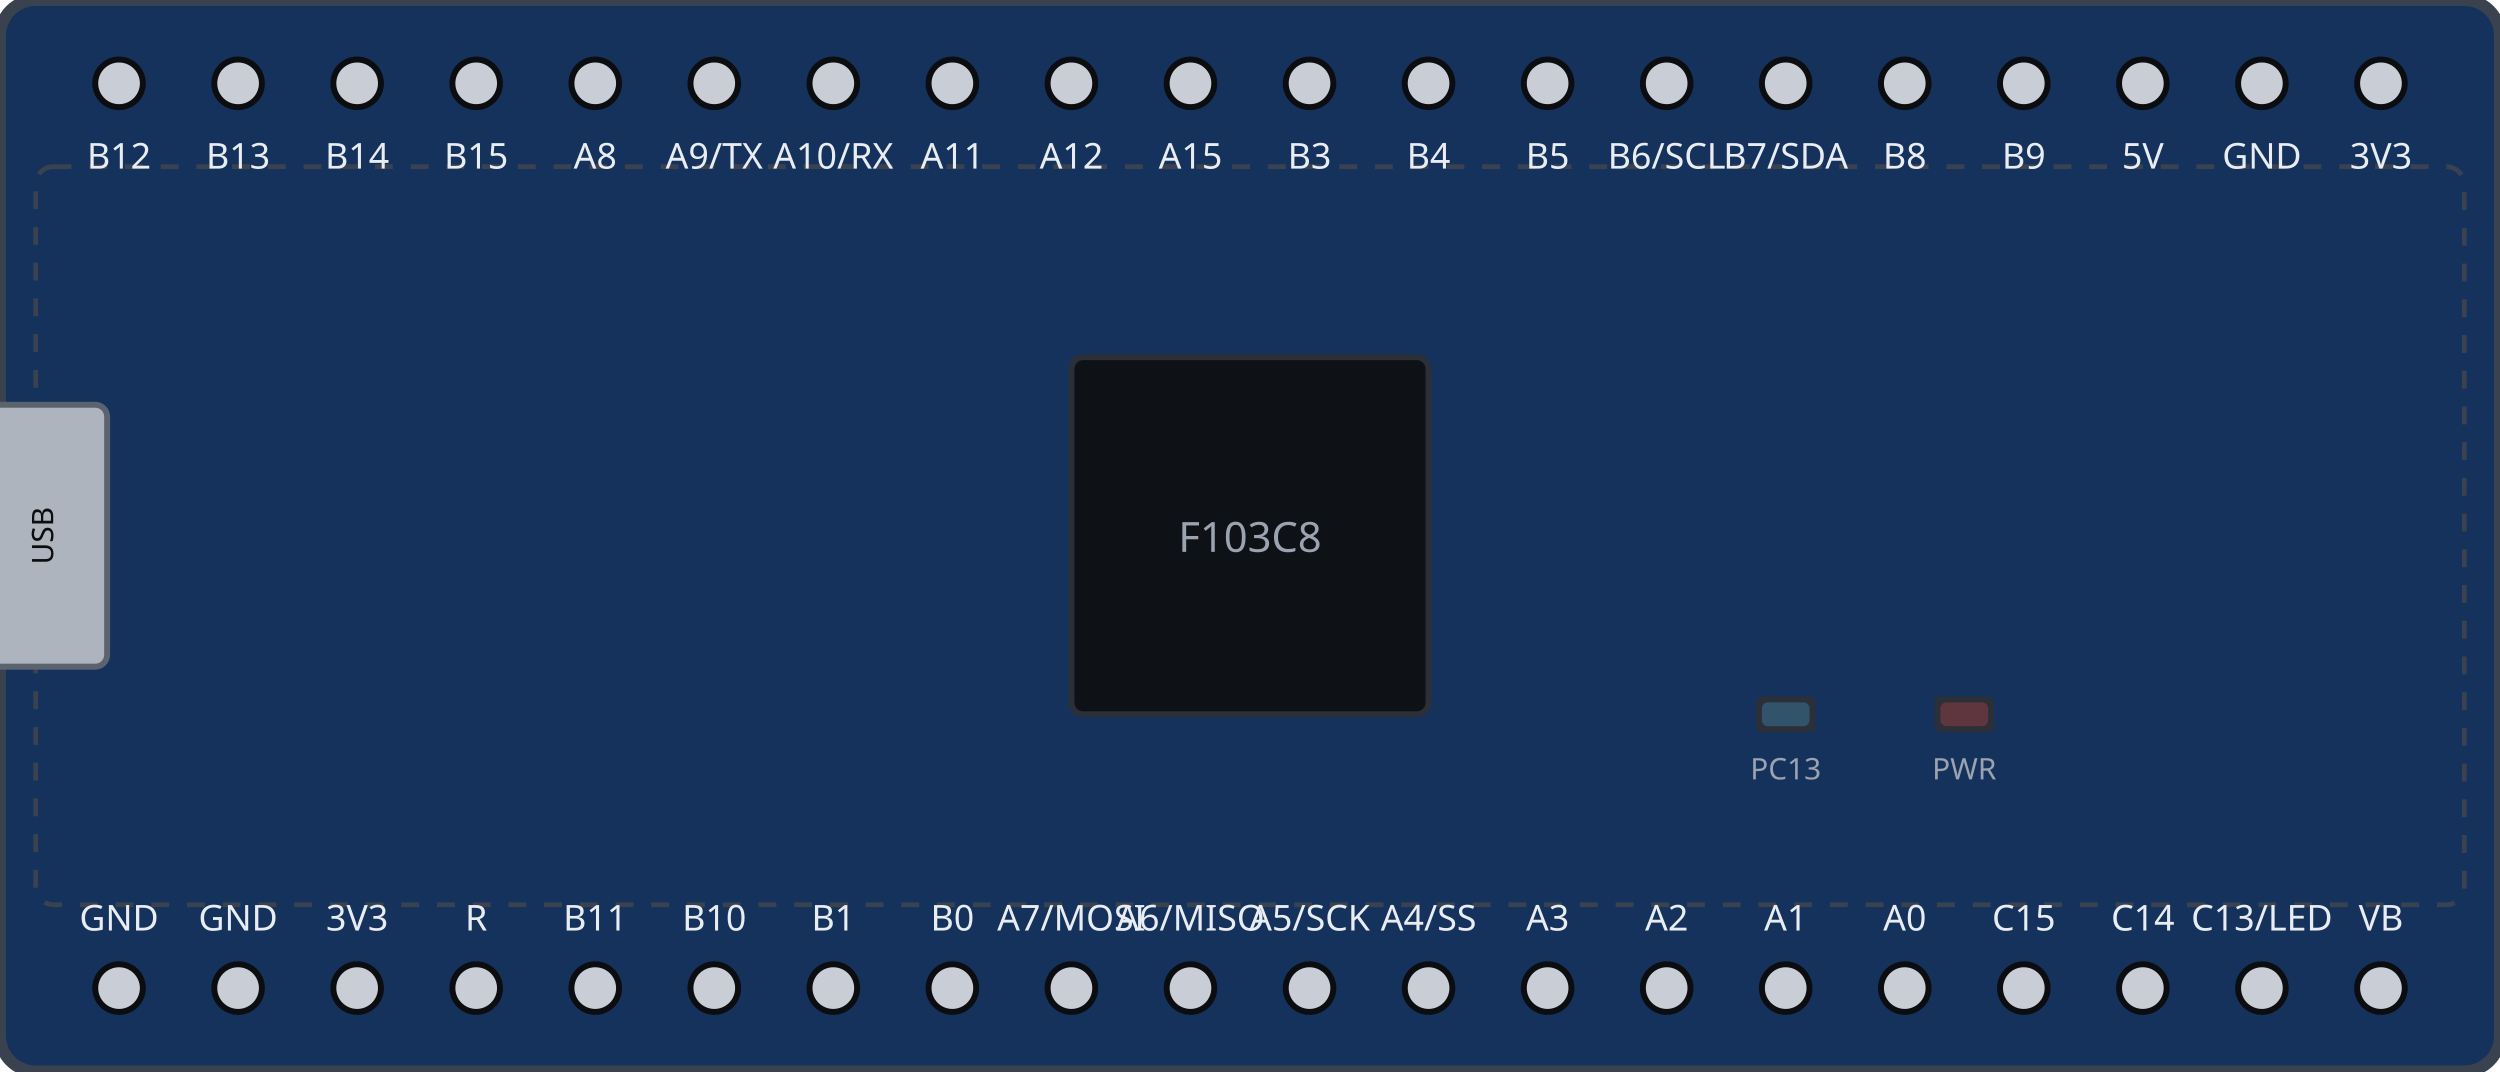
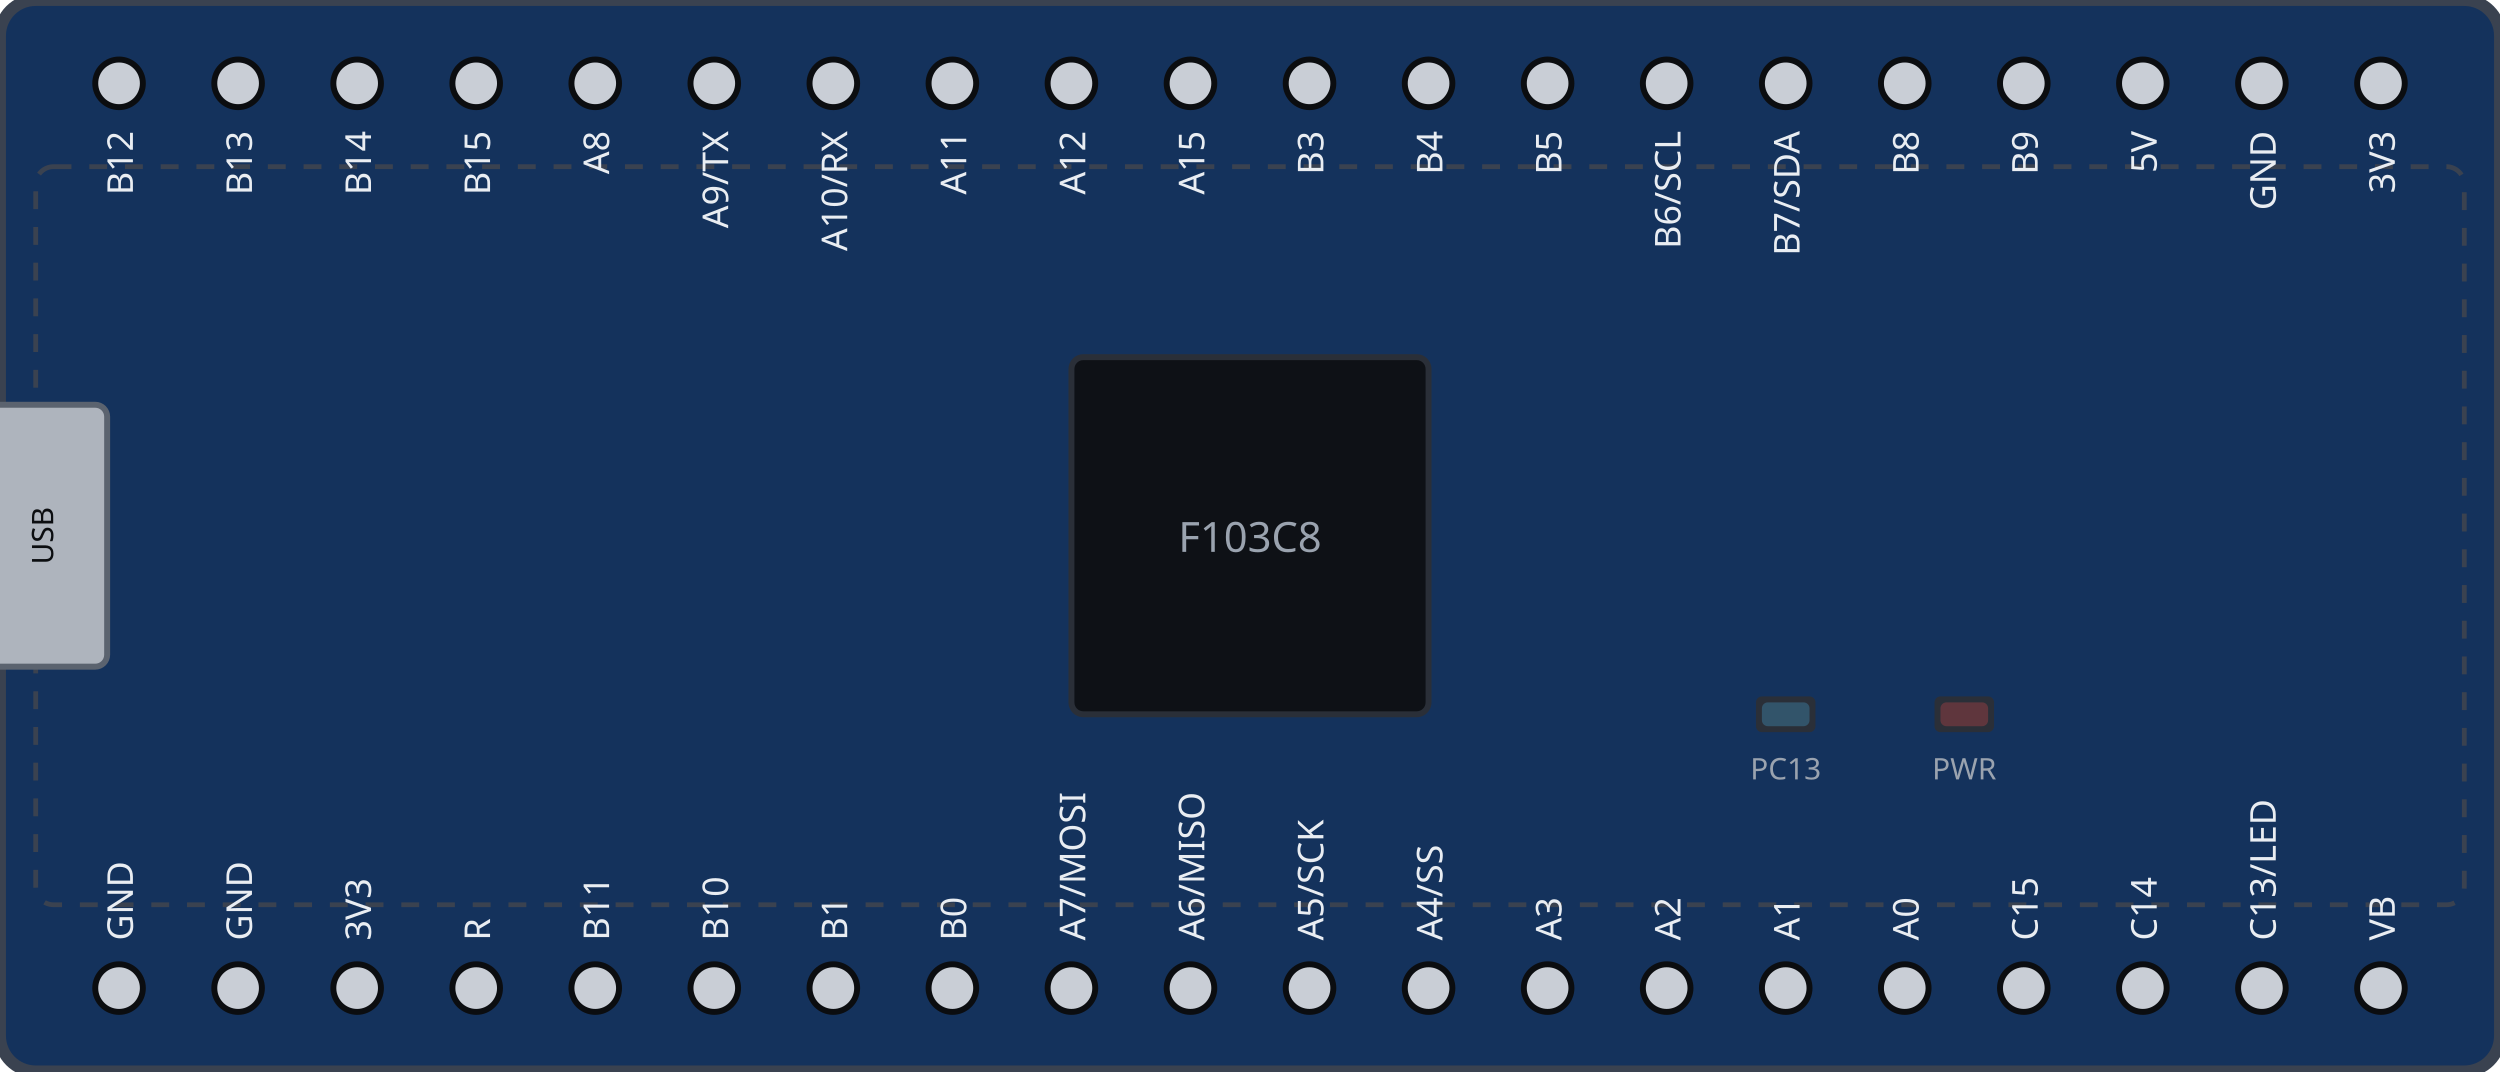
<svg xmlns="http://www.w3.org/2000/svg" viewBox="0 0 420 180" width="420" height="180">
  <defs>
    <filter id="stm32-bluepill-glow" x="-100%" y="-100%" width="300%" height="300%">
      <feGaussianBlur stdDeviation="2.5" />
    </filter>
  </defs>
  <rect x="0" y="0" width="420" height="180" rx="6" fill="#14325C" stroke="#3A4250" stroke-width="2" />
  <rect x="6" y="28" width="408" height="124" rx="3" fill="none" stroke="#3A4250" stroke-width="0.8" stroke-dasharray="3 3" />
  <rect x="-4" y="68.0" width="22" height="44" rx="2" fill="#AEB4BD" stroke="#5B636F" stroke-width="1" />
  <text x="7.0" y="90.0" font-family="IBM Plex Mono" font-size="5" fill="#0B0D10" text-anchor="middle" dominant-baseline="central" transform="rotate(-90 7.0 90.0)">USB</text>
  <rect x="180.0" y="60.0" width="60" height="60" rx="2" fill="#0E1116" stroke="#2A2F38" stroke-width="1" />
  <text x="210.0" y="90.0" font-family="IBM Plex Mono" font-size="7" fill="#9AA3AF" text-anchor="middle" dominant-baseline="central">F103C8</text>
  <rect x="295" y="117" width="10" height="6" rx="1" fill="#2A2F38" />
  <circle cx="300" cy="120" r="6" fill="#4CC2FF" opacity="0" filter="url(#stm32-bluepill-glow)" data-bind="opacity:led" />
  <rect x="296" y="118" width="8" height="4" rx="1" fill="#4CC2FF" opacity="0.25" />
  <rect x="296" y="118" width="8" height="4" rx="1" fill="#4CC2FF" opacity="0" data-bind="opacity:led" />
  <text x="300" y="129" font-family="IBM Plex Mono" font-size="5" fill="#9AA3AF" text-anchor="middle" dominant-baseline="central">PC13</text>
  <rect x="325" y="117" width="10" height="6" rx="1" fill="#2A2F38" />
  <circle cx="330" cy="120" r="6" fill="#FF4D4D" opacity="0" filter="url(#stm32-bluepill-glow)" data-bind="opacity:powered" />
  <rect x="326" y="118" width="8" height="4" rx="1" fill="#FF4D4D" opacity="0.25" />
  <rect x="326" y="118" width="8" height="4" rx="1" fill="#FF4D4D" opacity="0" data-bind="opacity:powered" />
  <text x="330" y="129" font-family="IBM Plex Mono" font-size="5" fill="#9AA3AF" text-anchor="middle" dominant-baseline="central">PWR</text>
-   <text x="20.0" y="26" font-family="IBM Plex Mono" font-size="6" fill="#E9EDF2" text-anchor="middle" dominant-baseline="central">B12</text>
-   <text x="40.0" y="26" font-family="IBM Plex Mono" font-size="6" fill="#E9EDF2" text-anchor="middle" dominant-baseline="central">B13</text>
-   <text x="60.0" y="26" font-family="IBM Plex Mono" font-size="6" fill="#E9EDF2" text-anchor="middle" dominant-baseline="central">B14</text>
-   <text x="80.0" y="26" font-family="IBM Plex Mono" font-size="6" fill="#E9EDF2" text-anchor="middle" dominant-baseline="central">B15</text>
-   <text x="100.0" y="26" font-family="IBM Plex Mono" font-size="6" fill="#E9EDF2" text-anchor="middle" dominant-baseline="central">A8</text>
-   <text x="120.0" y="26" font-family="IBM Plex Mono" font-size="6" fill="#E9EDF2" text-anchor="middle" dominant-baseline="central">A9/TX</text>
-   <text x="140.0" y="26" font-family="IBM Plex Mono" font-size="6" fill="#E9EDF2" text-anchor="middle" dominant-baseline="central">A10/RX</text>
-   <text x="160.0" y="26" font-family="IBM Plex Mono" font-size="6" fill="#E9EDF2" text-anchor="middle" dominant-baseline="central">A11</text>
-   <text x="180.0" y="26" font-family="IBM Plex Mono" font-size="6" fill="#E9EDF2" text-anchor="middle" dominant-baseline="central">A12</text>
-   <text x="200.0" y="26" font-family="IBM Plex Mono" font-size="6" fill="#E9EDF2" text-anchor="middle" dominant-baseline="central">A15</text>
-   <text x="220.0" y="26" font-family="IBM Plex Mono" font-size="6" fill="#E9EDF2" text-anchor="middle" dominant-baseline="central">B3</text>
-   <text x="240.0" y="26" font-family="IBM Plex Mono" font-size="6" fill="#E9EDF2" text-anchor="middle" dominant-baseline="central">B4</text>
-   <text x="260.0" y="26" font-family="IBM Plex Mono" font-size="6" fill="#E9EDF2" text-anchor="middle" dominant-baseline="central">B5</text>
-   <text x="280.0" y="26" font-family="IBM Plex Mono" font-size="6" fill="#E9EDF2" text-anchor="middle" dominant-baseline="central">B6/SCL</text>
-   <text x="300.0" y="26" font-family="IBM Plex Mono" font-size="6" fill="#E9EDF2" text-anchor="middle" dominant-baseline="central">B7/SDA</text>
-   <text x="320.0" y="26" font-family="IBM Plex Mono" font-size="6" fill="#E9EDF2" text-anchor="middle" dominant-baseline="central">B8</text>
-   <text x="340.0" y="26" font-family="IBM Plex Mono" font-size="6" fill="#E9EDF2" text-anchor="middle" dominant-baseline="central">B9</text>
-   <text x="360.0" y="26" font-family="IBM Plex Mono" font-size="6" fill="#E9EDF2" text-anchor="middle" dominant-baseline="central">5V</text>
-   <text x="380.0" y="26" font-family="IBM Plex Mono" font-size="6" fill="#E9EDF2" text-anchor="middle" dominant-baseline="central">GND</text>
-   <text x="400.0" y="26" font-family="IBM Plex Mono" font-size="6" fill="#E9EDF2" text-anchor="middle" dominant-baseline="central">3V3</text>
-   <text x="20.0" y="154" font-family="IBM Plex Mono" font-size="6" fill="#E9EDF2" text-anchor="middle" dominant-baseline="central">GND</text>
-   <text x="40.0" y="154" font-family="IBM Plex Mono" font-size="6" fill="#E9EDF2" text-anchor="middle" dominant-baseline="central">GND</text>
-   <text x="60.0" y="154" font-family="IBM Plex Mono" font-size="6" fill="#E9EDF2" text-anchor="middle" dominant-baseline="central">3V3</text>
-   <text x="80.0" y="154" font-family="IBM Plex Mono" font-size="6" fill="#E9EDF2" text-anchor="middle" dominant-baseline="central">R</text>
-   <text x="100.0" y="154" font-family="IBM Plex Mono" font-size="6" fill="#E9EDF2" text-anchor="middle" dominant-baseline="central">B11</text>
-   <text x="120.0" y="154" font-family="IBM Plex Mono" font-size="6" fill="#E9EDF2" text-anchor="middle" dominant-baseline="central">B10</text>
-   <text x="140.0" y="154" font-family="IBM Plex Mono" font-size="6" fill="#E9EDF2" text-anchor="middle" dominant-baseline="central">B1</text>
-   <text x="160.0" y="154" font-family="IBM Plex Mono" font-size="6" fill="#E9EDF2" text-anchor="middle" dominant-baseline="central">B0</text>
-   <text x="180.0" y="154" font-family="IBM Plex Mono" font-size="6" fill="#E9EDF2" text-anchor="middle" dominant-baseline="central">A7/MOSI</text>
-   <text x="200.0" y="154" font-family="IBM Plex Mono" font-size="6" fill="#E9EDF2" text-anchor="middle" dominant-baseline="central">A6/MISO</text>
-   <text x="220.0" y="154" font-family="IBM Plex Mono" font-size="6" fill="#E9EDF2" text-anchor="middle" dominant-baseline="central">A5/SCK</text>
-   <text x="240.0" y="154" font-family="IBM Plex Mono" font-size="6" fill="#E9EDF2" text-anchor="middle" dominant-baseline="central">A4/SS</text>
-   <text x="260.0" y="154" font-family="IBM Plex Mono" font-size="6" fill="#E9EDF2" text-anchor="middle" dominant-baseline="central">A3</text>
-   <text x="280.0" y="154" font-family="IBM Plex Mono" font-size="6" fill="#E9EDF2" text-anchor="middle" dominant-baseline="central">A2</text>
-   <text x="300.0" y="154" font-family="IBM Plex Mono" font-size="6" fill="#E9EDF2" text-anchor="middle" dominant-baseline="central">A1</text>
-   <text x="320.0" y="154" font-family="IBM Plex Mono" font-size="6" fill="#E9EDF2" text-anchor="middle" dominant-baseline="central">A0</text>
-   <text x="340.0" y="154" font-family="IBM Plex Mono" font-size="6" fill="#E9EDF2" text-anchor="middle" dominant-baseline="central">C15</text>
-   <text x="360.0" y="154" font-family="IBM Plex Mono" font-size="6" fill="#E9EDF2" text-anchor="middle" dominant-baseline="central">C14</text>
-   <text x="380.0" y="154" font-family="IBM Plex Mono" font-size="6" fill="#E9EDF2" text-anchor="middle" dominant-baseline="central">C13/LED</text>
-   <text x="400.0" y="154" font-family="IBM Plex Mono" font-size="6" fill="#E9EDF2" text-anchor="middle" dominant-baseline="central">VB</text>
+   <text x="20" y="22" font-family="IBM Plex Mono" font-size="6" fill="#E9EDF2" text-anchor="end" dominant-baseline="central" transform="rotate(-90 20 22)">B12</text>
+   <text x="40" y="22" font-family="IBM Plex Mono" font-size="6" fill="#E9EDF2" text-anchor="end" dominant-baseline="central" transform="rotate(-90 40 22)">B13</text>
+   <text x="60" y="22" font-family="IBM Plex Mono" font-size="6" fill="#E9EDF2" text-anchor="end" dominant-baseline="central" transform="rotate(-90 60 22)">B14</text>
+   <text x="80" y="22" font-family="IBM Plex Mono" font-size="6" fill="#E9EDF2" text-anchor="end" dominant-baseline="central" transform="rotate(-90 80 22)">B15</text>
+   <text x="100" y="22" font-family="IBM Plex Mono" font-size="6" fill="#E9EDF2" text-anchor="end" dominant-baseline="central" transform="rotate(-90 100 22)">A8</text>
+   <text x="120" y="22" font-family="IBM Plex Mono" font-size="6" fill="#E9EDF2" text-anchor="end" dominant-baseline="central" transform="rotate(-90 120 22)">A9/TX</text>
+   <text x="140" y="22" font-family="IBM Plex Mono" font-size="6" fill="#E9EDF2" text-anchor="end" dominant-baseline="central" transform="rotate(-90 140 22)">A10/RX</text>
+   <text x="160" y="22" font-family="IBM Plex Mono" font-size="6" fill="#E9EDF2" text-anchor="end" dominant-baseline="central" transform="rotate(-90 160 22)">A11</text>
+   <text x="180" y="22" font-family="IBM Plex Mono" font-size="6" fill="#E9EDF2" text-anchor="end" dominant-baseline="central" transform="rotate(-90 180 22)">A12</text>
+   <text x="200" y="22" font-family="IBM Plex Mono" font-size="6" fill="#E9EDF2" text-anchor="end" dominant-baseline="central" transform="rotate(-90 200 22)">A15</text>
+   <text x="220" y="22" font-family="IBM Plex Mono" font-size="6" fill="#E9EDF2" text-anchor="end" dominant-baseline="central" transform="rotate(-90 220 22)">B3</text>
+   <text x="240" y="22" font-family="IBM Plex Mono" font-size="6" fill="#E9EDF2" text-anchor="end" dominant-baseline="central" transform="rotate(-90 240 22)">B4</text>
+   <text x="260" y="22" font-family="IBM Plex Mono" font-size="6" fill="#E9EDF2" text-anchor="end" dominant-baseline="central" transform="rotate(-90 260 22)">B5</text>
+   <text x="280" y="22" font-family="IBM Plex Mono" font-size="6" fill="#E9EDF2" text-anchor="end" dominant-baseline="central" transform="rotate(-90 280 22)">B6/SCL</text>
+   <text x="300" y="22" font-family="IBM Plex Mono" font-size="6" fill="#E9EDF2" text-anchor="end" dominant-baseline="central" transform="rotate(-90 300 22)">B7/SDA</text>
+   <text x="320" y="22" font-family="IBM Plex Mono" font-size="6" fill="#E9EDF2" text-anchor="end" dominant-baseline="central" transform="rotate(-90 320 22)">B8</text>
+   <text x="340" y="22" font-family="IBM Plex Mono" font-size="6" fill="#E9EDF2" text-anchor="end" dominant-baseline="central" transform="rotate(-90 340 22)">B9</text>
+   <text x="360" y="22" font-family="IBM Plex Mono" font-size="6" fill="#E9EDF2" text-anchor="end" dominant-baseline="central" transform="rotate(-90 360 22)">5V</text>
+   <text x="380" y="22" font-family="IBM Plex Mono" font-size="6" fill="#E9EDF2" text-anchor="end" dominant-baseline="central" transform="rotate(-90 380 22)">GND</text>
+   <text x="400" y="22" font-family="IBM Plex Mono" font-size="6" fill="#E9EDF2" text-anchor="end" dominant-baseline="central" transform="rotate(-90 400 22)">3V3</text>
+   <text x="20" y="158" font-family="IBM Plex Mono" font-size="6" fill="#E9EDF2" text-anchor="start" dominant-baseline="central" transform="rotate(-90 20 158)">GND</text>
+   <text x="40" y="158" font-family="IBM Plex Mono" font-size="6" fill="#E9EDF2" text-anchor="start" dominant-baseline="central" transform="rotate(-90 40 158)">GND</text>
+   <text x="60" y="158" font-family="IBM Plex Mono" font-size="6" fill="#E9EDF2" text-anchor="start" dominant-baseline="central" transform="rotate(-90 60 158)">3V3</text>
+   <text x="80" y="158" font-family="IBM Plex Mono" font-size="6" fill="#E9EDF2" text-anchor="start" dominant-baseline="central" transform="rotate(-90 80 158)">R</text>
+   <text x="100" y="158" font-family="IBM Plex Mono" font-size="6" fill="#E9EDF2" text-anchor="start" dominant-baseline="central" transform="rotate(-90 100 158)">B11</text>
+   <text x="120" y="158" font-family="IBM Plex Mono" font-size="6" fill="#E9EDF2" text-anchor="start" dominant-baseline="central" transform="rotate(-90 120 158)">B10</text>
+   <text x="140" y="158" font-family="IBM Plex Mono" font-size="6" fill="#E9EDF2" text-anchor="start" dominant-baseline="central" transform="rotate(-90 140 158)">B1</text>
+   <text x="160" y="158" font-family="IBM Plex Mono" font-size="6" fill="#E9EDF2" text-anchor="start" dominant-baseline="central" transform="rotate(-90 160 158)">B0</text>
+   <text x="180" y="158" font-family="IBM Plex Mono" font-size="6" fill="#E9EDF2" text-anchor="start" dominant-baseline="central" transform="rotate(-90 180 158)">A7/MOSI</text>
+   <text x="200" y="158" font-family="IBM Plex Mono" font-size="6" fill="#E9EDF2" text-anchor="start" dominant-baseline="central" transform="rotate(-90 200 158)">A6/MISO</text>
+   <text x="220" y="158" font-family="IBM Plex Mono" font-size="6" fill="#E9EDF2" text-anchor="start" dominant-baseline="central" transform="rotate(-90 220 158)">A5/SCK</text>
+   <text x="240" y="158" font-family="IBM Plex Mono" font-size="6" fill="#E9EDF2" text-anchor="start" dominant-baseline="central" transform="rotate(-90 240 158)">A4/SS</text>
+   <text x="260" y="158" font-family="IBM Plex Mono" font-size="6" fill="#E9EDF2" text-anchor="start" dominant-baseline="central" transform="rotate(-90 260 158)">A3</text>
+   <text x="280" y="158" font-family="IBM Plex Mono" font-size="6" fill="#E9EDF2" text-anchor="start" dominant-baseline="central" transform="rotate(-90 280 158)">A2</text>
+   <text x="300" y="158" font-family="IBM Plex Mono" font-size="6" fill="#E9EDF2" text-anchor="start" dominant-baseline="central" transform="rotate(-90 300 158)">A1</text>
+   <text x="320" y="158" font-family="IBM Plex Mono" font-size="6" fill="#E9EDF2" text-anchor="start" dominant-baseline="central" transform="rotate(-90 320 158)">A0</text>
+   <text x="340" y="158" font-family="IBM Plex Mono" font-size="6" fill="#E9EDF2" text-anchor="start" dominant-baseline="central" transform="rotate(-90 340 158)">C15</text>
+   <text x="360" y="158" font-family="IBM Plex Mono" font-size="6" fill="#E9EDF2" text-anchor="start" dominant-baseline="central" transform="rotate(-90 360 158)">C14</text>
+   <text x="380" y="158" font-family="IBM Plex Mono" font-size="6" fill="#E9EDF2" text-anchor="start" dominant-baseline="central" transform="rotate(-90 380 158)">C13/LED</text>
+   <text x="400" y="158" font-family="IBM Plex Mono" font-size="6" fill="#E9EDF2" text-anchor="start" dominant-baseline="central" transform="rotate(-90 400 158)">VB</text>
  <circle data-pin="PB12" cx="20.0" cy="14" r="4" fill="#C9CED6" stroke="#0B0D10" stroke-width="1" />
  <circle data-pin="PB13" cx="40.0" cy="14" r="4" fill="#C9CED6" stroke="#0B0D10" stroke-width="1" />
  <circle data-pin="PB14" cx="60.0" cy="14" r="4" fill="#C9CED6" stroke="#0B0D10" stroke-width="1" />
  <circle data-pin="PB15" cx="80.0" cy="14" r="4" fill="#C9CED6" stroke="#0B0D10" stroke-width="1" />
  <circle data-pin="PA8" cx="100.0" cy="14" r="4" fill="#C9CED6" stroke="#0B0D10" stroke-width="1" />
  <circle data-pin="PA9" cx="120.0" cy="14" r="4" fill="#C9CED6" stroke="#0B0D10" stroke-width="1" />
  <circle data-pin="PA10" cx="140.0" cy="14" r="4" fill="#C9CED6" stroke="#0B0D10" stroke-width="1" />
  <circle data-pin="PA11" cx="160.0" cy="14" r="4" fill="#C9CED6" stroke="#0B0D10" stroke-width="1" />
  <circle data-pin="PA12" cx="180.0" cy="14" r="4" fill="#C9CED6" stroke="#0B0D10" stroke-width="1" />
  <circle data-pin="PA15" cx="200.0" cy="14" r="4" fill="#C9CED6" stroke="#0B0D10" stroke-width="1" />
  <circle data-pin="PB3" cx="220.0" cy="14" r="4" fill="#C9CED6" stroke="#0B0D10" stroke-width="1" />
  <circle data-pin="PB4" cx="240.0" cy="14" r="4" fill="#C9CED6" stroke="#0B0D10" stroke-width="1" />
  <circle data-pin="PB5" cx="260.0" cy="14" r="4" fill="#C9CED6" stroke="#0B0D10" stroke-width="1" />
  <circle data-pin="PB6" cx="280.0" cy="14" r="4" fill="#C9CED6" stroke="#0B0D10" stroke-width="1" />
  <circle data-pin="PB7" cx="300.0" cy="14" r="4" fill="#C9CED6" stroke="#0B0D10" stroke-width="1" />
  <circle data-pin="PB8" cx="320.0" cy="14" r="4" fill="#C9CED6" stroke="#0B0D10" stroke-width="1" />
  <circle data-pin="PB9" cx="340.0" cy="14" r="4" fill="#C9CED6" stroke="#0B0D10" stroke-width="1" />
  <circle data-pin="5V" cx="360.0" cy="14" r="4" fill="#C9CED6" stroke="#0B0D10" stroke-width="1" />
  <circle data-pin="GND.1" cx="380.0" cy="14" r="4" fill="#C9CED6" stroke="#0B0D10" stroke-width="1" />
  <circle data-pin="3V3.1" cx="400.0" cy="14" r="4" fill="#C9CED6" stroke="#0B0D10" stroke-width="1" />
  <circle data-pin="GND.2" cx="20.0" cy="166" r="4" fill="#C9CED6" stroke="#0B0D10" stroke-width="1" />
  <circle data-pin="GND.3" cx="40.0" cy="166" r="4" fill="#C9CED6" stroke="#0B0D10" stroke-width="1" />
  <circle data-pin="3V3.2" cx="60.0" cy="166" r="4" fill="#C9CED6" stroke="#0B0D10" stroke-width="1" />
  <circle data-pin="NRST" cx="80.0" cy="166" r="4" fill="#C9CED6" stroke="#0B0D10" stroke-width="1" />
  <circle data-pin="PB11" cx="100.0" cy="166" r="4" fill="#C9CED6" stroke="#0B0D10" stroke-width="1" />
  <circle data-pin="PB10" cx="120.0" cy="166" r="4" fill="#C9CED6" stroke="#0B0D10" stroke-width="1" />
  <circle data-pin="PB1" cx="140.0" cy="166" r="4" fill="#C9CED6" stroke="#0B0D10" stroke-width="1" />
  <circle data-pin="PB0" cx="160.0" cy="166" r="4" fill="#C9CED6" stroke="#0B0D10" stroke-width="1" />
  <circle data-pin="PA7" cx="180.0" cy="166" r="4" fill="#C9CED6" stroke="#0B0D10" stroke-width="1" />
  <circle data-pin="PA6" cx="200.0" cy="166" r="4" fill="#C9CED6" stroke="#0B0D10" stroke-width="1" />
  <circle data-pin="PA5" cx="220.0" cy="166" r="4" fill="#C9CED6" stroke="#0B0D10" stroke-width="1" />
  <circle data-pin="PA4" cx="240.0" cy="166" r="4" fill="#C9CED6" stroke="#0B0D10" stroke-width="1" />
  <circle data-pin="PA3" cx="260.0" cy="166" r="4" fill="#C9CED6" stroke="#0B0D10" stroke-width="1" />
  <circle data-pin="PA2" cx="280.0" cy="166" r="4" fill="#C9CED6" stroke="#0B0D10" stroke-width="1" />
  <circle data-pin="PA1" cx="300.0" cy="166" r="4" fill="#C9CED6" stroke="#0B0D10" stroke-width="1" />
  <circle data-pin="PA0" cx="320.0" cy="166" r="4" fill="#C9CED6" stroke="#0B0D10" stroke-width="1" />
  <circle data-pin="PC15" cx="340.0" cy="166" r="4" fill="#C9CED6" stroke="#0B0D10" stroke-width="1" />
  <circle data-pin="PC14" cx="360.0" cy="166" r="4" fill="#C9CED6" stroke="#0B0D10" stroke-width="1" />
  <circle data-pin="PC13" cx="380.0" cy="166" r="4" fill="#C9CED6" stroke="#0B0D10" stroke-width="1" />
  <circle data-pin="VBAT" cx="400.0" cy="166" r="4" fill="#C9CED6" stroke="#0B0D10" stroke-width="1" />
</svg>
